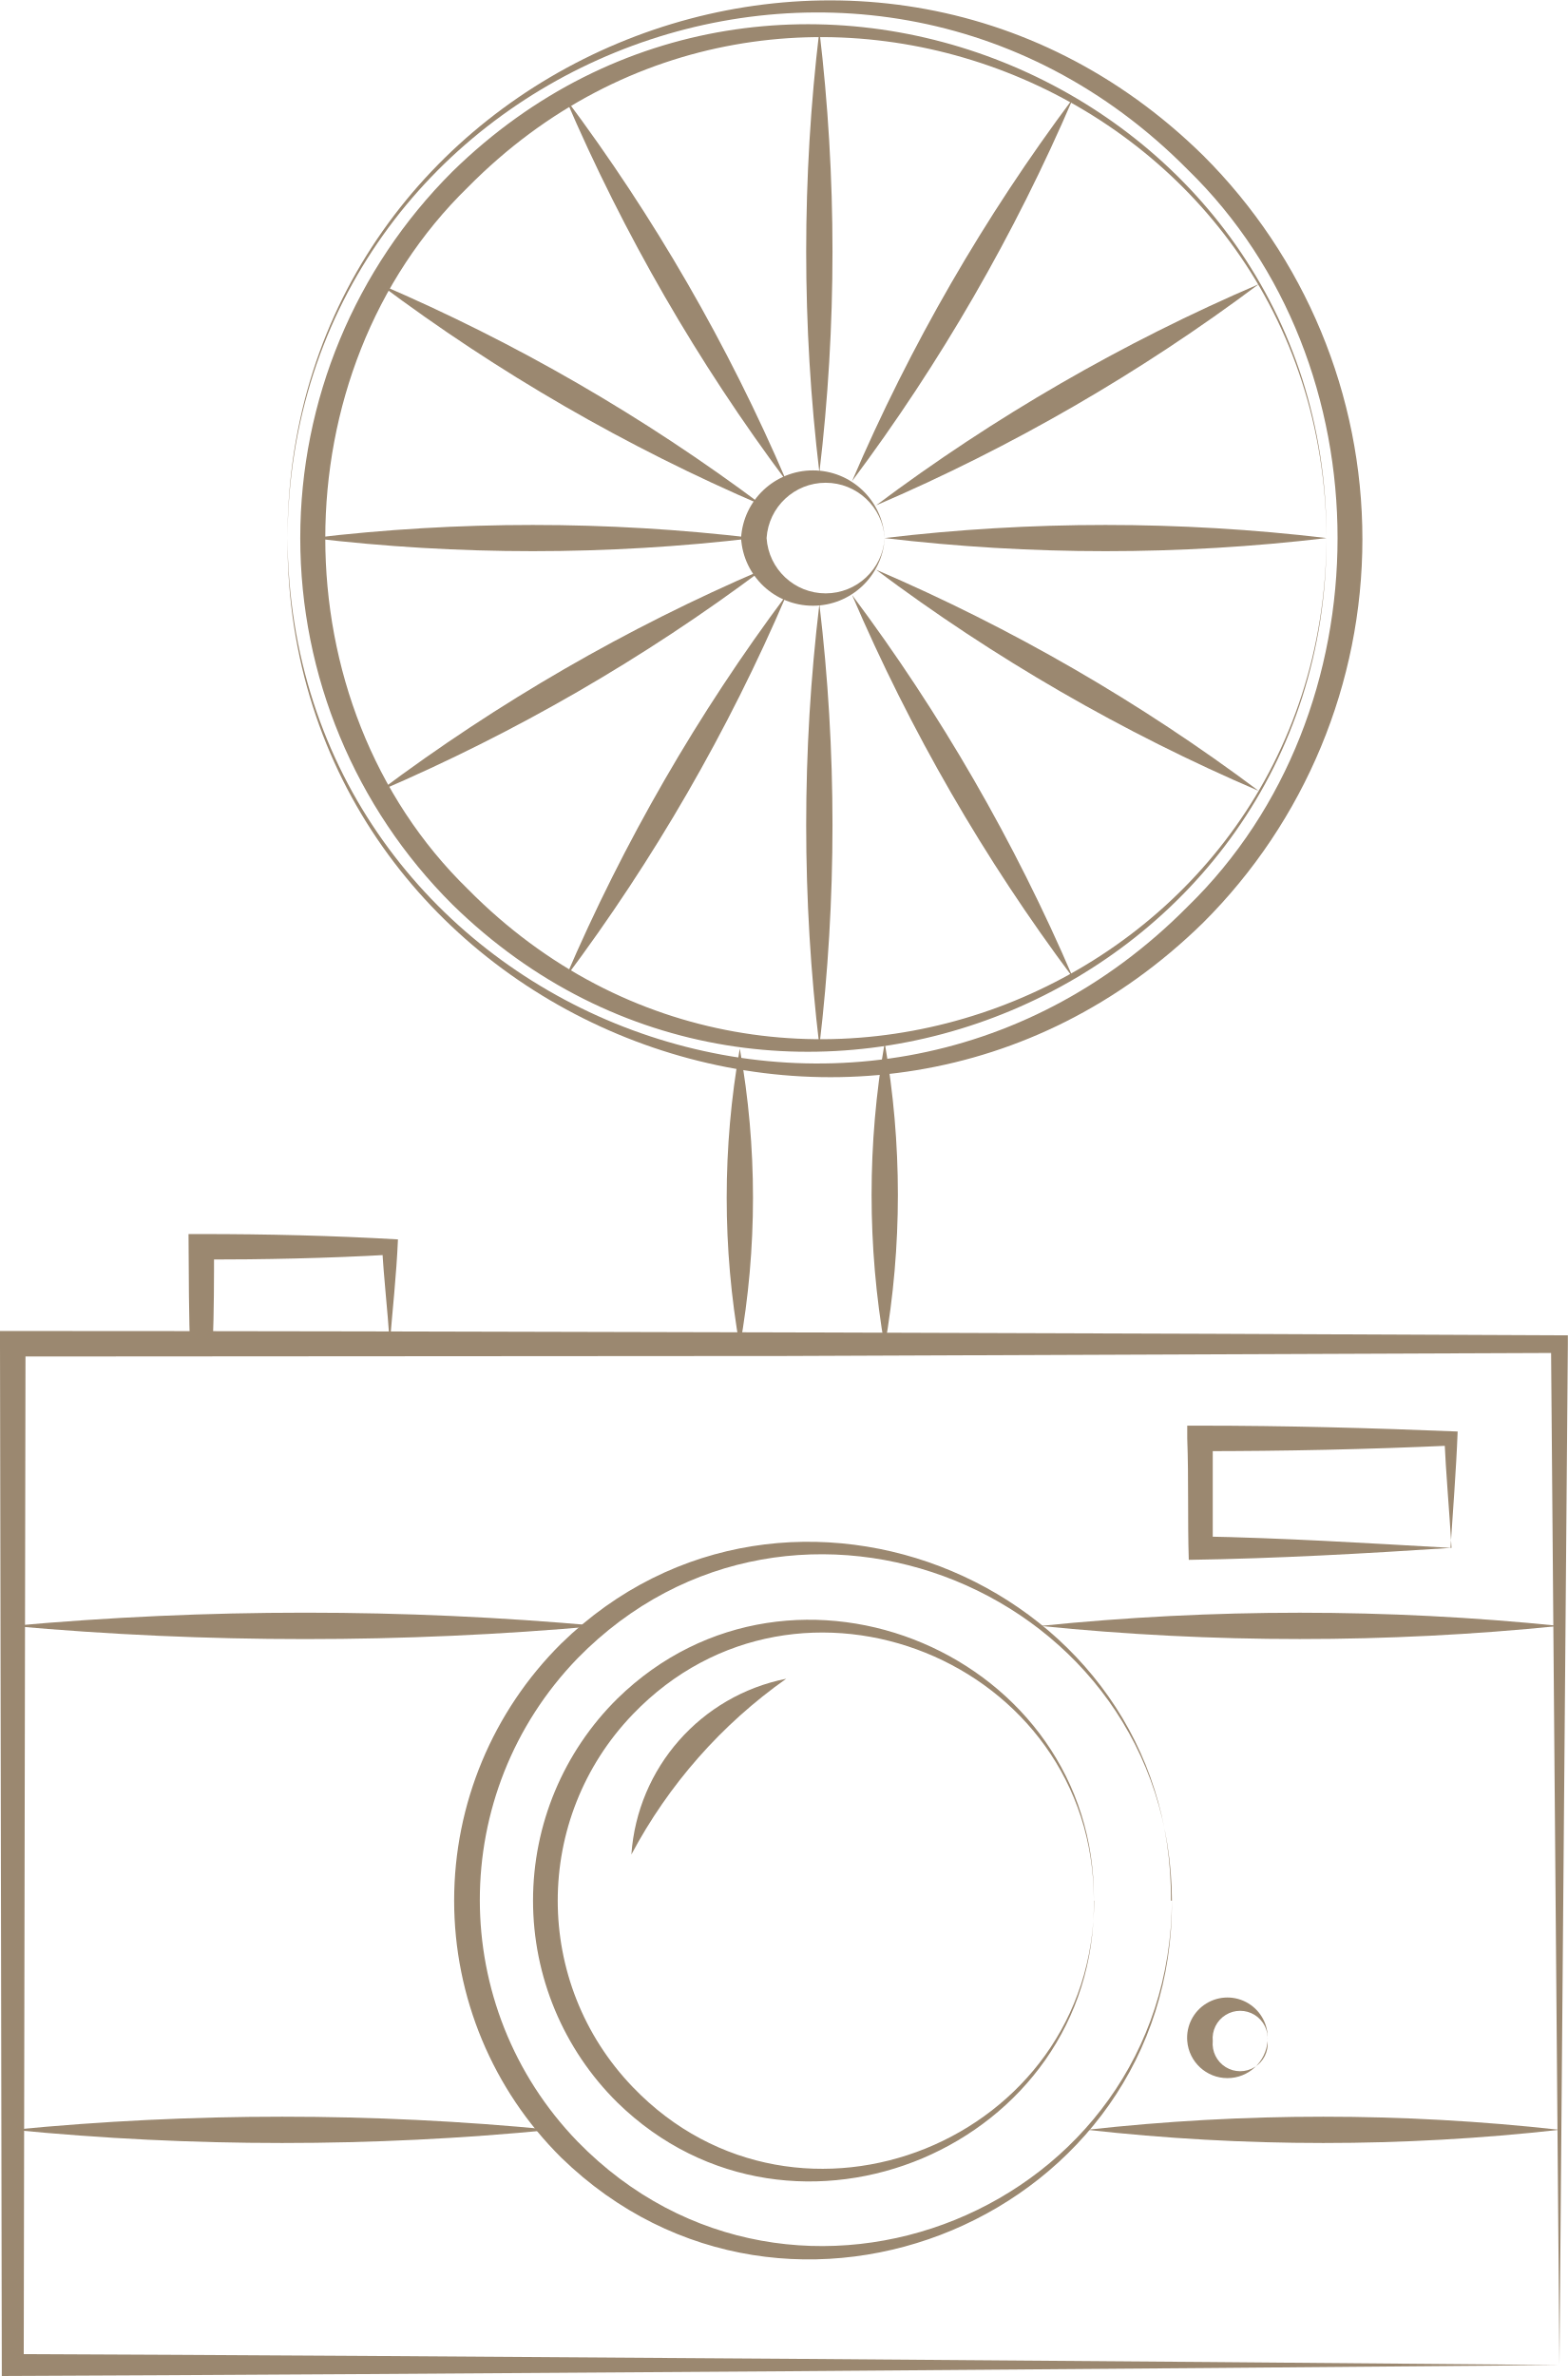
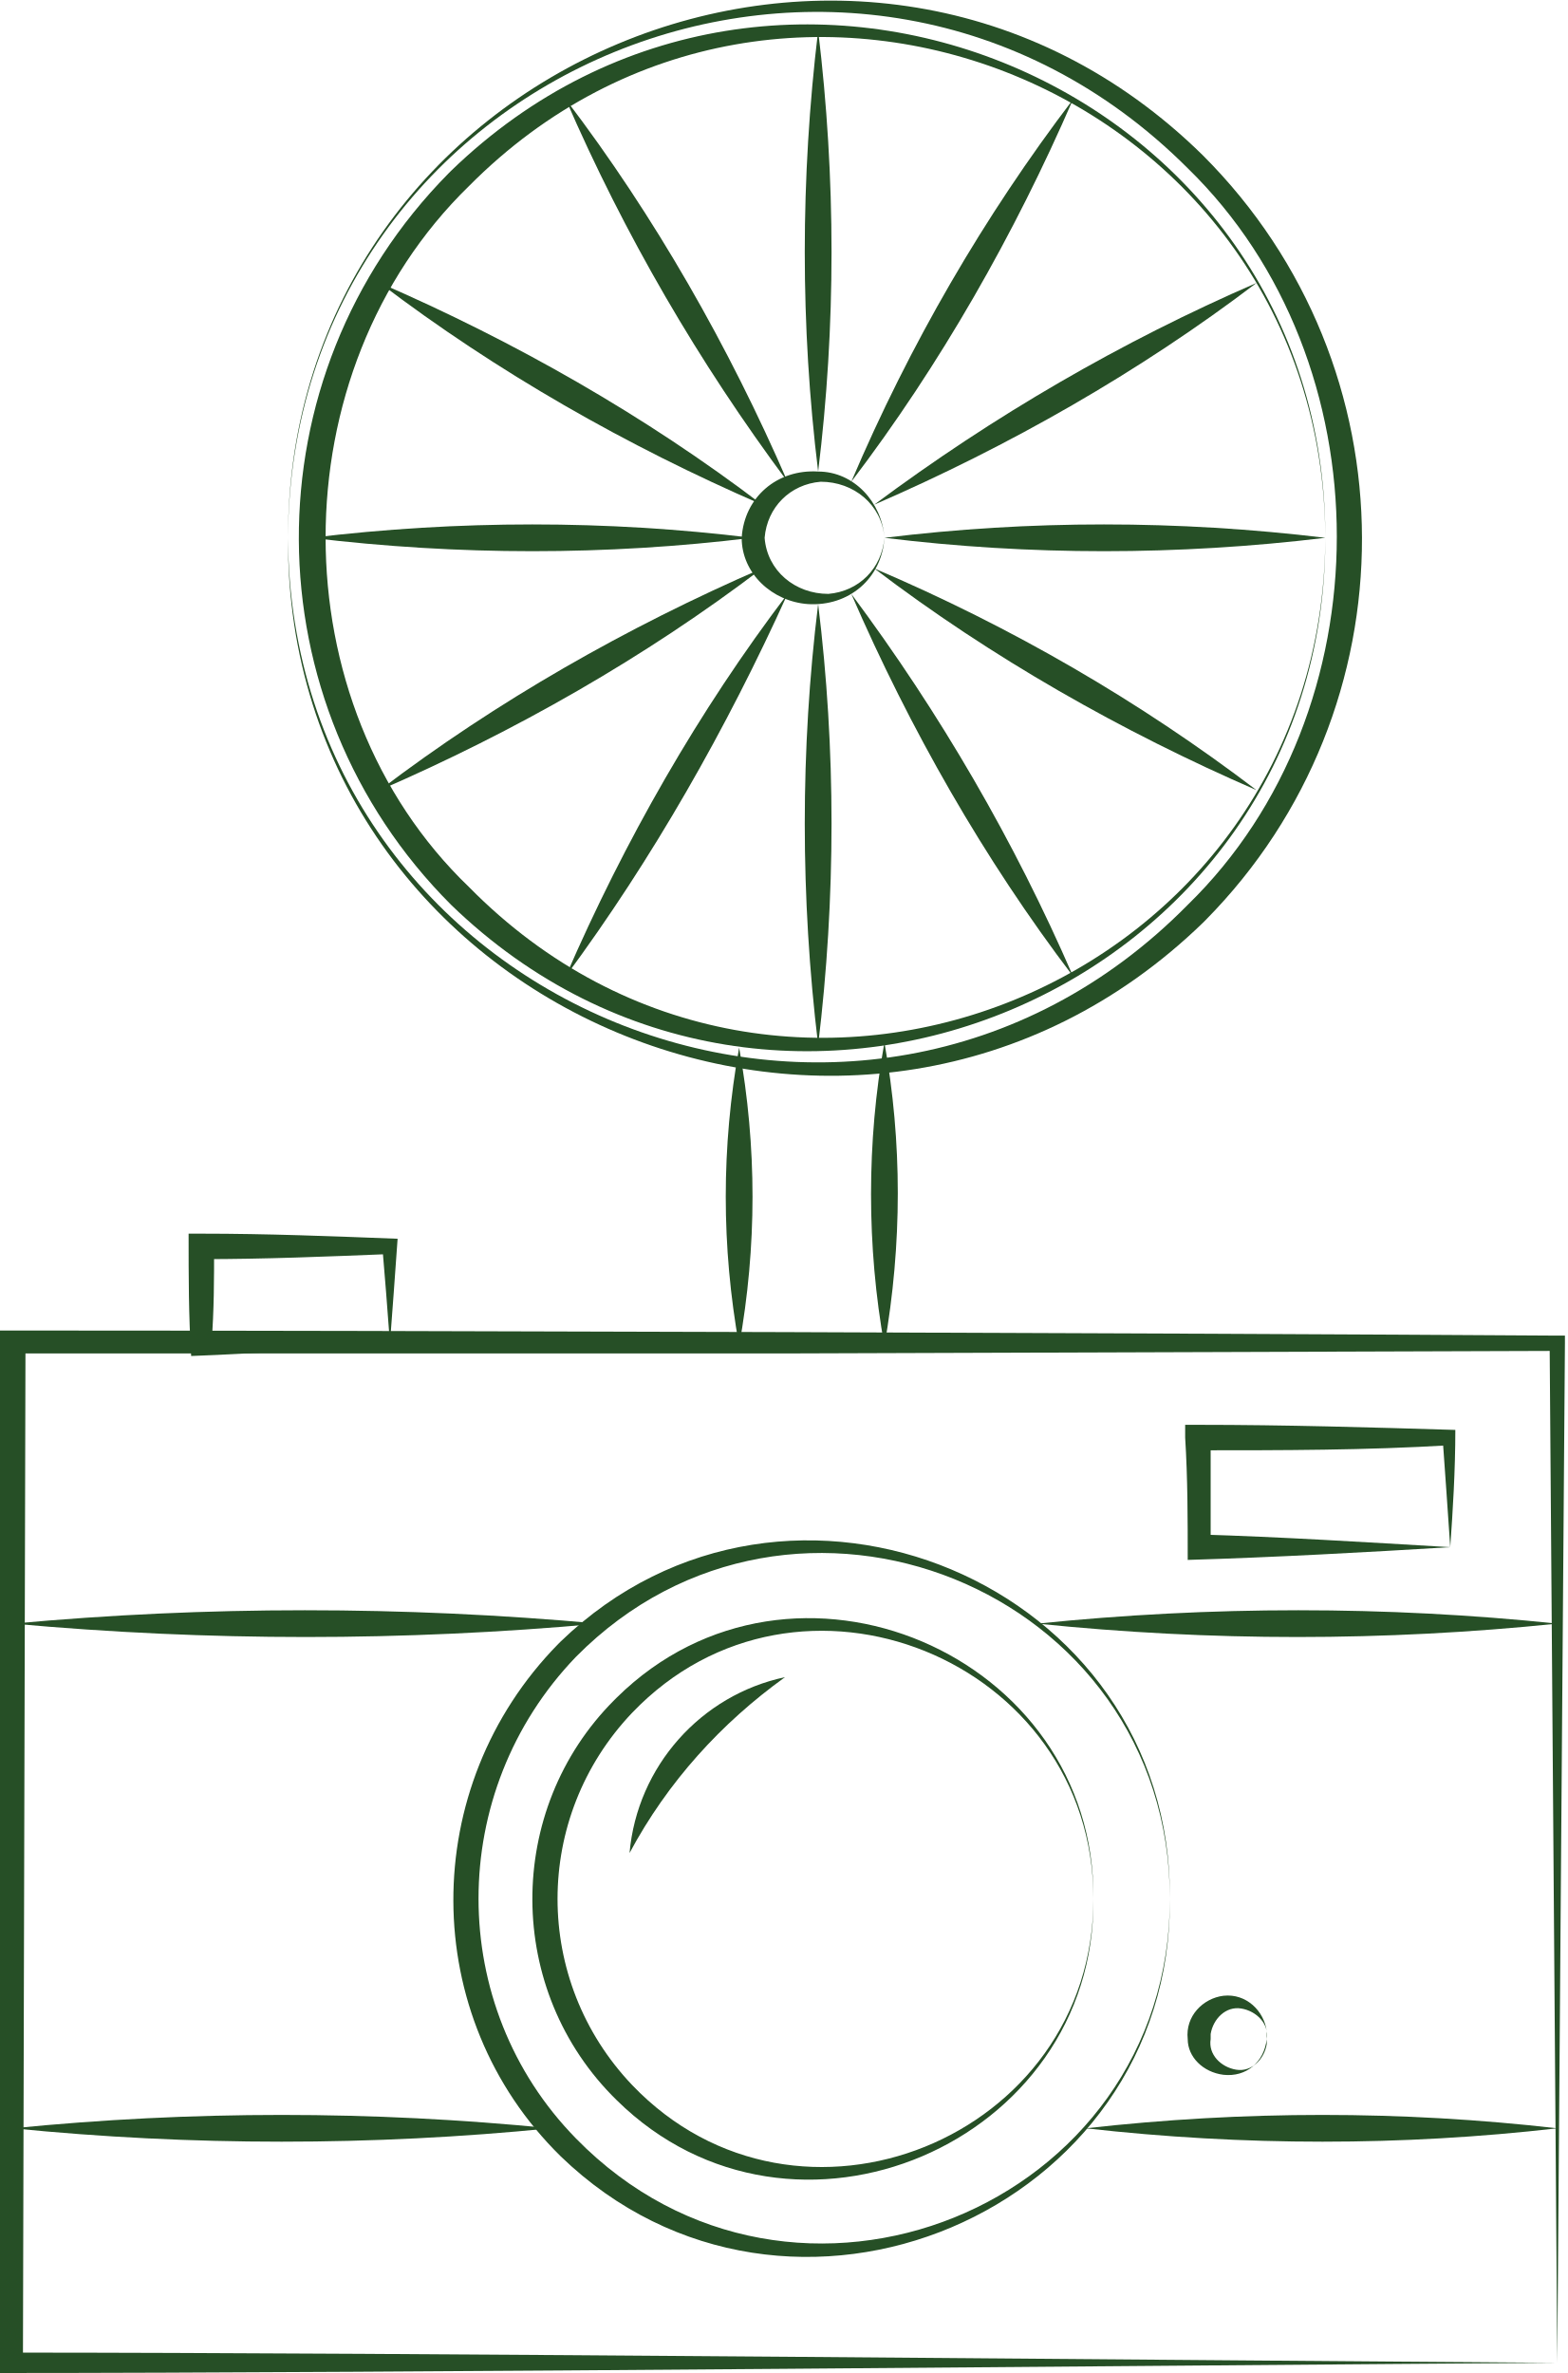
- <svg xmlns="http://www.w3.org/2000/svg" viewBox="0 0 61.46 93.13">
-   <defs>
-     <style>.cls-1{fill:#9b8870;}</style>
-   </defs>
-   <g id="Слой_2" data-name="Слой 2">
-     <g id="Слой_1-2" data-name="Слой 1">
-       <path class="cls-1" d="M61.13,92.7c-15.33.14-45.72.37-61.06.43V92.7L0,52.67v-.5H.5c15.11,0,45.52.09,60.63.17h.33v.33l-.33,40Zm0,0-.33-40,.33.33-30.31.12L.5,53.17l.5-.5-.07,40L.5,92.27c15.11.06,45.52.29,60.63.43Z" />
-       <path class="cls-1" d="M45.94,74.5C46,86.85,30.9,93.23,22,84.57a14.19,14.19,0,0,1,0-20.15c8.86-8.66,24-2.27,23.9,10.08Zm0,0C45.88,62.35,31.1,56.36,22.64,65a13.62,13.62,0,0,0,0,18.94c8.46,8.67,23.24,2.67,23.3-9.47Z" />
-       <path class="cls-1" d="M56.9,60.67c-3.35.22-6.88.42-10.3.47-.05-1.59,0-3.18-.06-4.76v-.5H47c3.38,0,6.76.09,10.14.23-.06,1.57-.19,3.15-.28,4.56Zm0,0c-.09-1.52-.22-2.93-.28-4.29l.28.28c-3.29.15-6.57.22-9.86.22l.5-.5c0,1.43,0,2.86,0,4.29L47,60.22c3.3.06,6.49.26,9.86.45Z" />
-       <path class="cls-1" d="M49.69,80a1.58,1.58,0,0,1-3.15,0,1.58,1.58,0,1,1,3.15,0Zm0,0a1.08,1.08,0,1,0-2.15,0,1.08,1.08,0,1,0,2.15,0Z" />
-       <path class="cls-1" d="M61.13,63.73a101,101,0,0,1-20.35,0,100.29,100.29,0,0,1,20.35,0Z" />
-       <path class="cls-1" d="M42.61,83.48a83.71,83.71,0,0,1,18.52,0,83.11,83.11,0,0,1-18.52,0Z" />
-       <path class="cls-1" d="M.5,83.48a108.79,108.79,0,0,1,21.12,0,108,108,0,0,1-21.12,0Z" />
-       <path class="cls-1" d="M23.46,63.73a128.52,128.52,0,0,1-23,0,127.59,127.59,0,0,1,23,0Z" />
-       <path class="cls-1" d="M42.88,74.5c.1,9.62-11.77,14.66-18.68,7.91a11.13,11.13,0,0,1,0-15.83c6.9-6.75,18.78-1.7,18.68,7.92Zm0,0c0-9.41-11.58-14.07-18.07-7.31a10.54,10.54,0,0,0,0,14.62c6.5,6.76,18.06,2.09,18.08-7.31Z" />
-       <path class="cls-1" d="M15.28,52.67c-2.39.2-5.14.42-7.82.46C7.4,51.55,7.4,50,7.39,48.37h.5c2.57,0,5.14.06,7.71.21-.06,1.4-.22,2.84-.32,4.08Zm0,0c-.09-1.37-.24-2.6-.3-3.79l.3.3c-2.46.14-4.93.19-7.39.19l.5-.49c0,1.26,0,2.53-.05,3.79l-.45-.45c2.35.06,4.74.27,7.39.45Z" />
-       <path class="cls-1" d="M30.82,65.8a19.79,19.79,0,0,0-6.07,6.89,7.56,7.56,0,0,1,6.07-6.89Z" />
-       <path class="cls-1" d="M34.68,52.79a34.83,34.83,0,0,1,0-11.92,34.58,34.58,0,0,1,0,11.92Z" />
-       <path class="cls-1" d="M29,41.1a33.27,33.27,0,0,1,0,11.69A33.51,33.51,0,0,1,29,41.1Z" />
-       <path class="cls-1" d="M52,21.09c0,17.77-21.54,26.82-34.26,14.37a20.28,20.28,0,0,1,0-28.74C30.47-5.74,52,3.32,52,21.09Zm0,0C51.9,3.53,30.67-5.13,18.35,7.33c-7.46,7.26-7.47,20.26,0,27.53C30.67,47.32,51.9,38.65,52,21.09Z" />
-       <path class="cls-1" d="M34.68,21.09a2.82,2.82,0,0,1-5.63,0,2.82,2.82,0,0,1,5.63,0Zm0,0a2.32,2.32,0,0,0-4.63,0,2.32,2.32,0,0,0,4.63,0Z" />
-       <path class="cls-1" d="M32.12,1.2a73.25,73.25,0,0,1,0,17.32,72.72,72.72,0,0,1,0-17.32Z" />
-       <path class="cls-1" d="M22.17,3.86a73,73,0,0,1,8.66,15,73.29,73.29,0,0,1-8.66-15Z" />
-       <path class="cls-1" d="M14.89,11.14a73,73,0,0,1,15,8.67,73,73,0,0,1-15-8.67Z" />
-       <path class="cls-1" d="M12.22,21.09a73.33,73.33,0,0,1,17.33,0,73.33,73.33,0,0,1-17.33,0Z" />
-       <path class="cls-1" d="M14.89,31a73,73,0,0,1,15-8.67,73,73,0,0,1-15,8.67Z" />
-       <path class="cls-1" d="M22.17,38.32a73.29,73.29,0,0,1,8.66-15,73,73,0,0,1-8.66,15Z" />
-       <path class="cls-1" d="M32.12,41a72.72,72.72,0,0,1,0-17.32,73.25,73.25,0,0,1,0,17.32Z" />
-       <path class="cls-1" d="M42.06,38.32a73,73,0,0,1-8.66-15,73.29,73.29,0,0,1,8.66,15Z" />
-       <path class="cls-1" d="M49.34,31a73,73,0,0,1-15-8.67,73,73,0,0,1,15,8.67Z" />
-       <path class="cls-1" d="M52,21.09a73.33,73.33,0,0,1-17.33,0,73.33,73.33,0,0,1,17.33,0Z" />
-       <path class="cls-1" d="M49.34,11.14a73,73,0,0,1-15,8.67,73,73,0,0,1,15-8.67Z" />
-       <path class="cls-1" d="M42.06,3.86a73.29,73.29,0,0,1-8.66,15,73,73,0,0,1,8.66-15Z" />
-       <path class="cls-1" d="M11.27,21.09c0-18.62,22.56-28.09,35.89-15a21.23,21.23,0,0,1,0,30.08c-13.33,13.06-35.91,3.57-35.89-15Zm0,0c.11,18.41,22.36,27.5,35.29,14.44,7.83-7.62,7.83-21.26,0-28.88-12.92-13.06-35.18-4-35.29,14.44Z" />
+ <svg xmlns="http://www.w3.org/2000/svg" version="1.1" id="Слой_1" x="0px" y="0px" viewBox="0 0 61.5 93.1" style="enable-background:new 0 0 61.5 93.1;" xml:space="preserve">
+   <style type="text/css">
+ 	.st0{fill:#264F26;}
+ </style>
+   <g id="Слой_2_00000013176757265765186810000010055001912772019103_">
+     <g id="Слой_1-2">
+       <path class="st0" d="M61.1,92.7c-15.3,0.1-45.7,0.4-61.1,0.4v-0.4L0,52.7v-0.5h0.5c15.1,0,45.5,0.1,60.6,0.2h0.3v0.3L61.1,92.7    L61.1,92.7z M61.1,92.7l-0.3-40l0.3,0.3l-30.3,0.1l-30.3,0L1,52.7l-0.1,40l-0.4-0.4C15.6,92.3,46,92.6,61.1,92.7z" />
+       <path class="st0" d="M45.9,74.5C46,86.8,30.9,93.2,22,84.6c-5.6-5.5-5.6-14.5-0.1-20.1c0,0,0.1-0.1,0.1-0.1    C30.9,55.8,46,62.1,45.9,74.5L45.9,74.5z M45.9,74.5C45.9,62.3,31.1,56.4,22.6,65c-5.1,5.3-5.1,13.7,0,18.9    C31.1,92.6,45.9,86.6,45.9,74.5L45.9,74.5z" />
+       <path class="st0" d="M56.9,60.7c-3.3,0.2-6.9,0.4-10.3,0.5c0-1.6,0-3.2-0.1-4.8v-0.5H47c3.4,0,6.8,0.1,10.1,0.2    C57.1,57.7,57,59.3,56.9,60.7L56.9,60.7z M56.9,60.7c-0.1-1.5-0.2-2.9-0.3-4.3l0.3,0.3c-3.3,0.2-6.6,0.2-9.9,0.2l0.5-0.5    c0,1.4,0,2.9,0,4.3L47,60.2C50.3,60.3,53.5,60.5,56.9,60.7L56.9,60.7z" />
+       <path class="st0" d="M49.7,80c-0.1,0.9-0.8,1.5-1.7,1.4c-0.8-0.1-1.4-0.7-1.4-1.4c-0.1-0.9,0.6-1.6,1.4-1.7    c0.9-0.1,1.6,0.6,1.7,1.4C49.7,79.8,49.7,79.9,49.7,80z M49.7,80c0.1-0.6-0.4-1.1-1-1.2c-0.6-0.1-1.1,0.4-1.2,1c0,0.1,0,0.1,0,0.2    c-0.1,0.6,0.4,1.1,1,1.2c0.6,0.1,1.1-0.4,1.2-1C49.7,80.1,49.7,80.1,49.7,80z" />
+       <path class="st0" d="M61.1,63.7c-6.8,0.7-13.6,0.7-20.4,0C47.5,63,54.4,63,61.1,63.7z" />
+       <path class="st0" d="M42.6,83.5c6.2-0.7,12.4-0.7,18.5,0C55,84.2,48.8,84.2,42.6,83.5z" />
+       <path class="st0" d="M0.5,83.5c7-0.7,14.1-0.7,21.1,0C14.6,84.2,7.5,84.2,0.5,83.5z" />
+       <path class="st0" d="M23.5,63.7c-7.7,0.7-15.3,0.7-23,0C8.1,63,15.8,63,23.5,63.7z" />
+       <path class="st0" d="M42.9,74.5c0.1,9.6-11.8,14.7-18.7,7.9c-4.4-4.3-4.4-11.4-0.1-15.7c0,0,0.1-0.1,0.1-0.1    C31.1,59.8,43,64.9,42.9,74.5z M42.9,74.5c0-9.4-11.6-14.1-18.1-7.3c-3.9,4.1-3.9,10.5,0,14.6C31.3,88.6,42.9,83.9,42.9,74.5    L42.9,74.5z" />
+       <path class="st0" d="M15.3,52.7c-2.4,0.2-5.1,0.4-7.8,0.5c-0.1-1.6-0.1-3.1-0.1-4.8h0.5c2.6,0,5.1,0.1,7.7,0.2    C15.5,50,15.4,51.4,15.3,52.7L15.3,52.7z M15.3,52.7c-0.1-1.4-0.2-2.6-0.3-3.8l0.3,0.3c-2.5,0.1-4.9,0.2-7.4,0.2l0.5-0.5    c0,1.3,0,2.5-0.1,3.8l-0.4-0.5C10.2,52.3,12.6,52.5,15.3,52.7z" />
+       <path class="st0" d="M30.8,65.8c-2.5,1.8-4.6,4.1-6.1,6.9C25,69.3,27.5,66.5,30.8,65.8z" />
+       <path class="st0" d="M34.7,52.8c-0.7-3.9-0.7-8,0-11.9C35.4,44.8,35.4,48.8,34.7,52.8z" />
+       <path class="st0" d="M29,41.1c0.7,3.9,0.7,7.8,0,11.7C28.3,48.9,28.3,45,29,41.1z" />
+       <path class="st0" d="M52,21.1c0,17.8-21.5,26.8-34.3,14.4c-7.9-7.9-8-20.7-0.1-28.7c0,0,0,0,0.1-0.1C30.5-5.7,52,3.3,52,21.1z     M52,21.1C51.9,3.5,30.7-5.1,18.4,7.3c-7.5,7.3-7.5,20.3,0,27.5C30.7,47.3,51.9,38.7,52,21.1z" />
+       <path class="st0" d="M34.7,21.1c-0.1,1.6-1.4,2.7-3,2.6c-1.4-0.1-2.6-1.2-2.6-2.6c0.1-1.6,1.4-2.7,3-2.6    C33.5,18.5,34.6,19.7,34.7,21.1z M34.7,21.1c-0.1-1.3-1.2-2.2-2.5-2.2c-1.2,0.1-2.1,1-2.2,2.2c0.1,1.3,1.2,2.2,2.5,2.2    C33.7,23.2,34.6,22.3,34.7,21.1z" />
+       <path class="st0" d="M32.1,1.2c0.7,5.8,0.7,11.6,0,17.3C31.4,12.8,31.4,7,32.1,1.2z" />
+       <path class="st0" d="M22.2,3.9c3.5,4.6,6.4,9.7,8.7,15C27.4,14.2,24.5,9.2,22.2,3.9z" />
+       <path class="st0" d="M14.9,11.1c5.3,2.3,10.4,5.2,15,8.7C24.6,17.5,19.5,14.6,14.9,11.1z" />
+       <path class="st0" d="M12.2,21.1c5.8-0.7,11.6-0.7,17.3,0C23.8,21.8,18,21.8,12.2,21.1z" />
+       <path class="st0" d="M14.9,31c4.6-3.5,9.7-6.4,15-8.7C25.3,25.8,20.2,28.7,14.9,31z" />
+       <path class="st0" d="M22.2,38.3c2.3-5.3,5.2-10.4,8.7-15C28.5,28.6,25.6,33.7,22.2,38.3z" />
+       <path class="st0" d="M32.1,41c-0.7-5.8-0.7-11.6,0-17.3C32.8,29.4,32.8,35.2,32.1,41z" />
+       <path class="st0" d="M42.1,38.3c-3.5-4.6-6.4-9.7-8.7-15C36.9,28,39.8,33,42.1,38.3z" />
+       <path class="st0" d="M49.3,31c-5.3-2.3-10.4-5.2-15-8.7C39.7,24.6,44.7,27.5,49.3,31z" />
+       <path class="st0" d="M52,21.1c-5.8,0.7-11.6,0.7-17.3,0C40.4,20.4,46.2,20.4,52,21.1z" />
+       <path class="st0" d="M49.3,11.1c-4.6,3.5-9.7,6.4-15,8.7C39,16.3,44,13.4,49.3,11.1z" />
+       <path class="st0" d="M42.1,3.9c-2.3,5.3-5.2,10.4-8.7,15C35.7,13.5,38.6,8.5,42.1,3.9z" />
+       <path class="st0" d="M11.3,21.1c0-18.6,22.6-28.1,35.9-15c8.3,8.3,8.3,21.7,0.1,30c0,0,0,0-0.1,0.1C33.8,49.2,11.2,39.7,11.3,21.1    L11.3,21.1z M11.3,21.1c0.1,18.4,22.4,27.5,35.3,14.4c7.8-7.6,7.8-21.3,0-28.9C33.6-6.4,11.4,2.6,11.3,21.1z" />
    </g>
  </g>
</svg>
